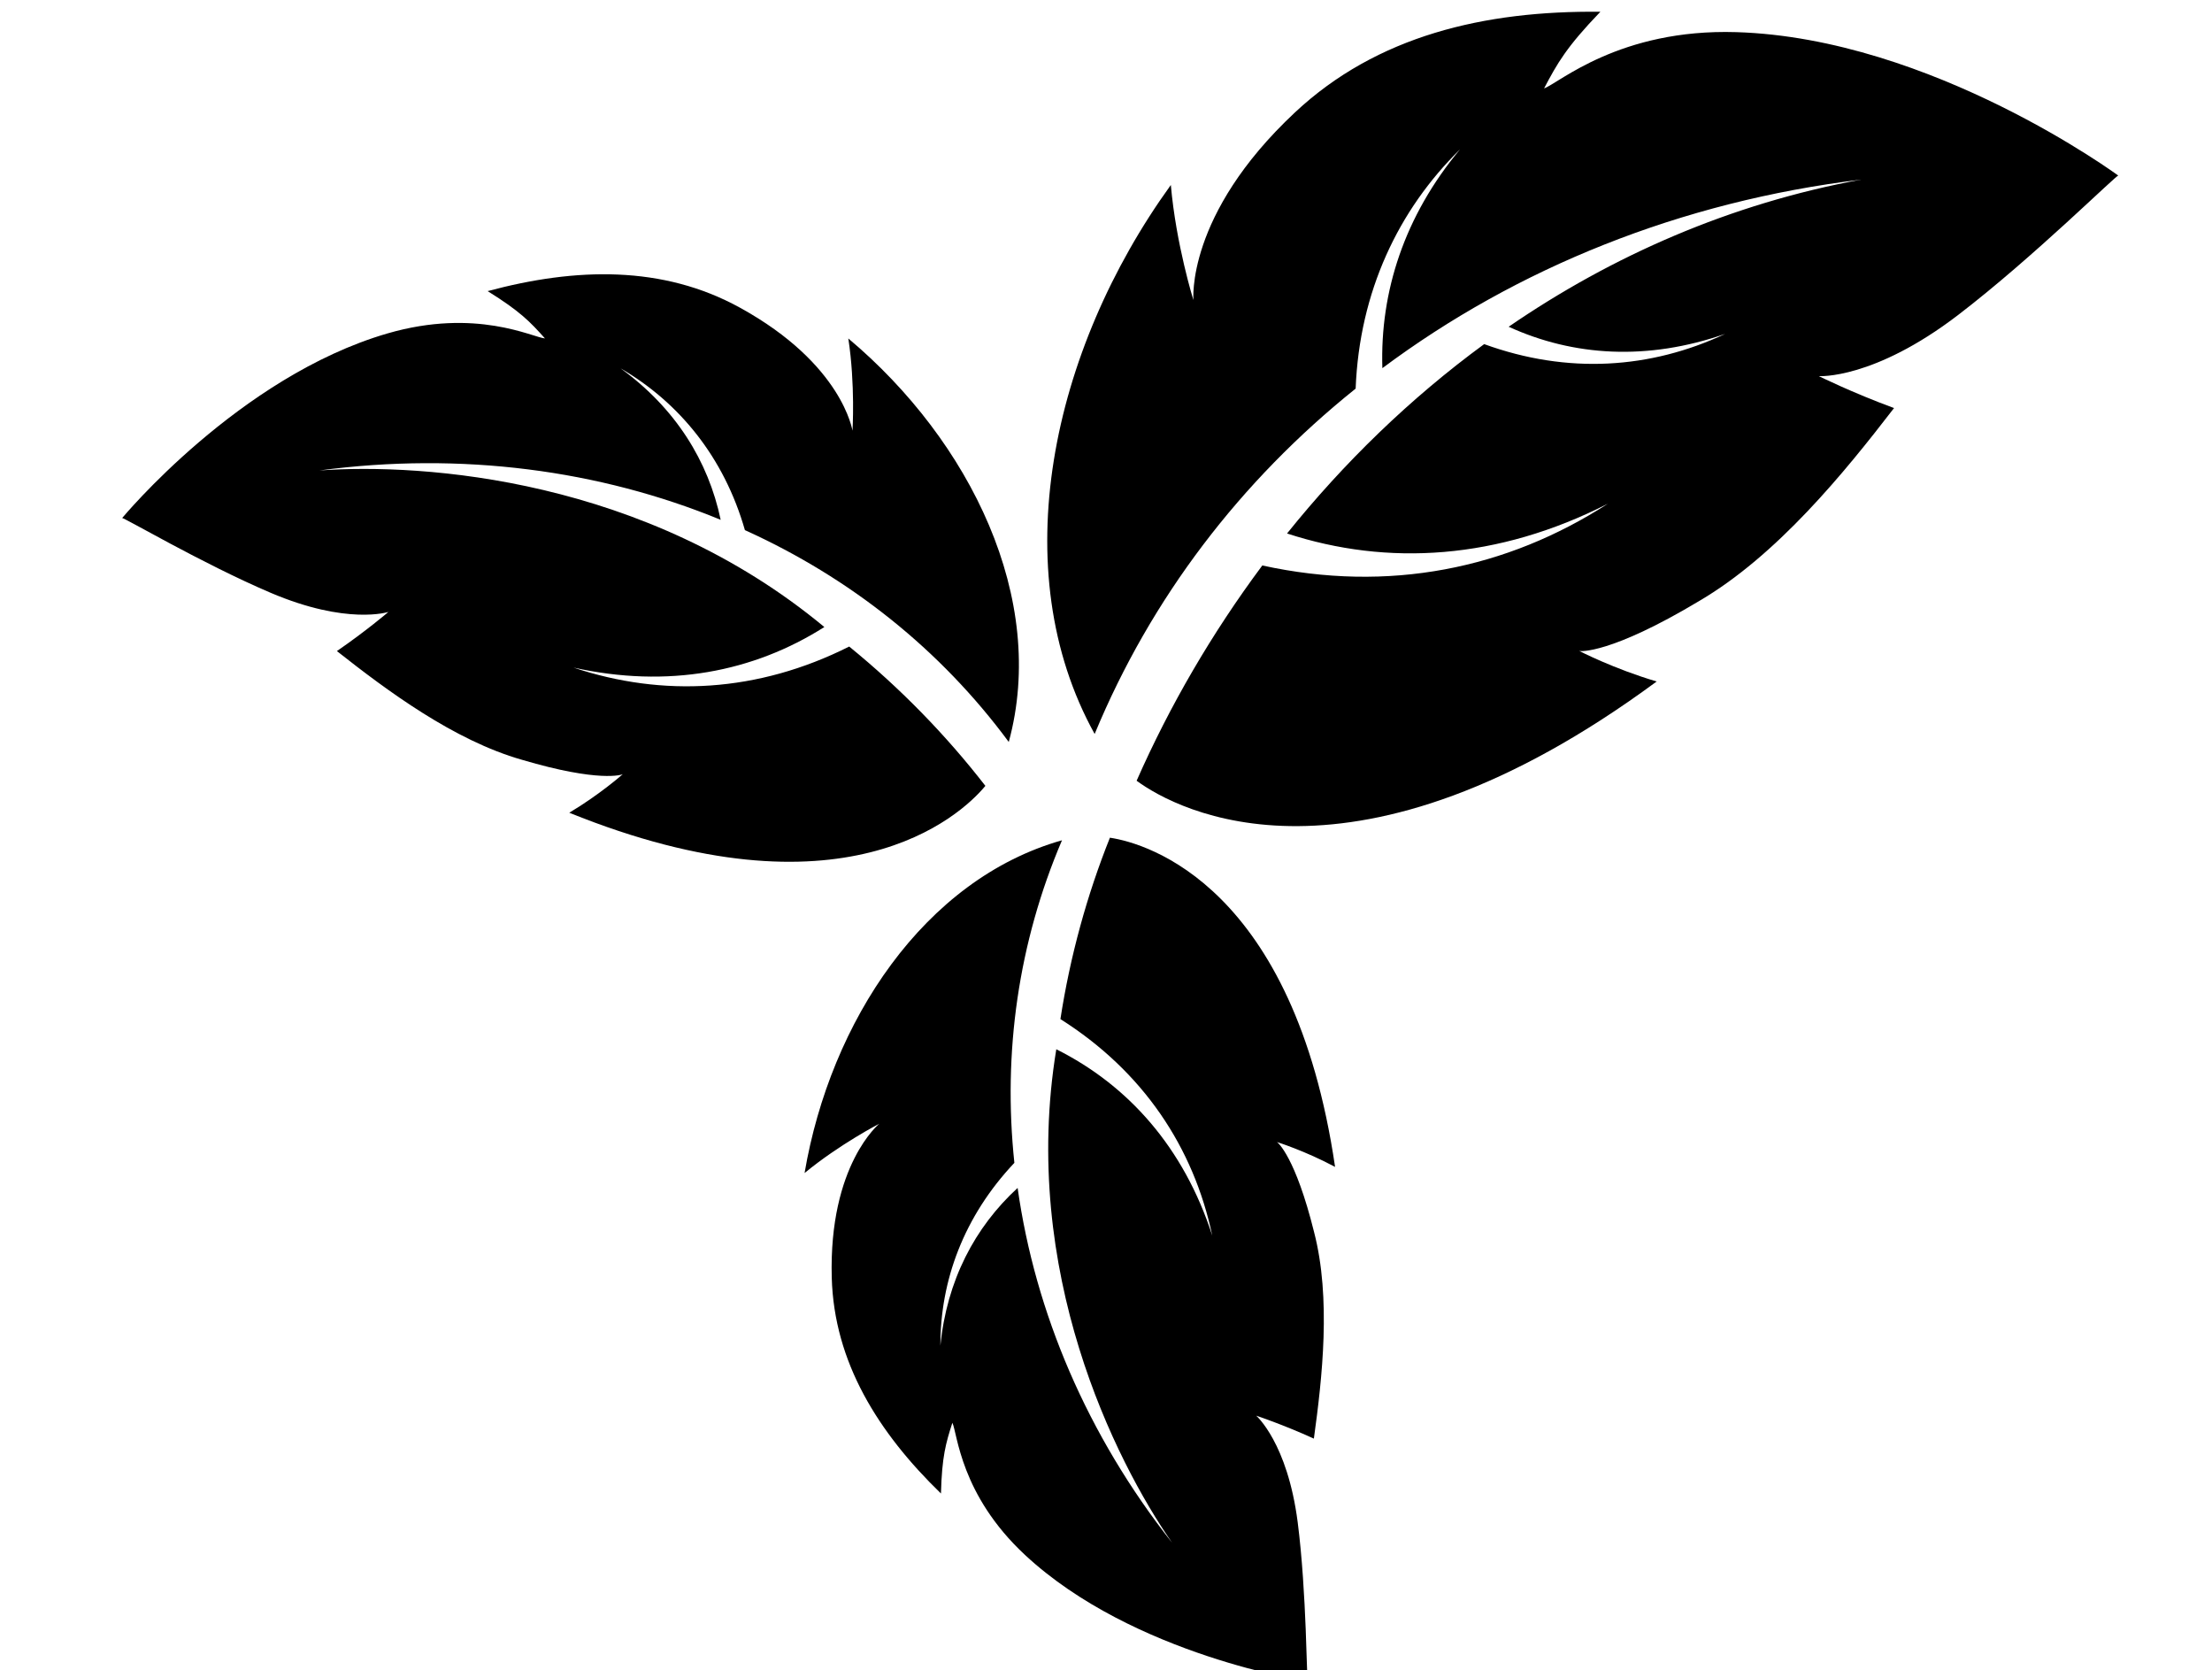
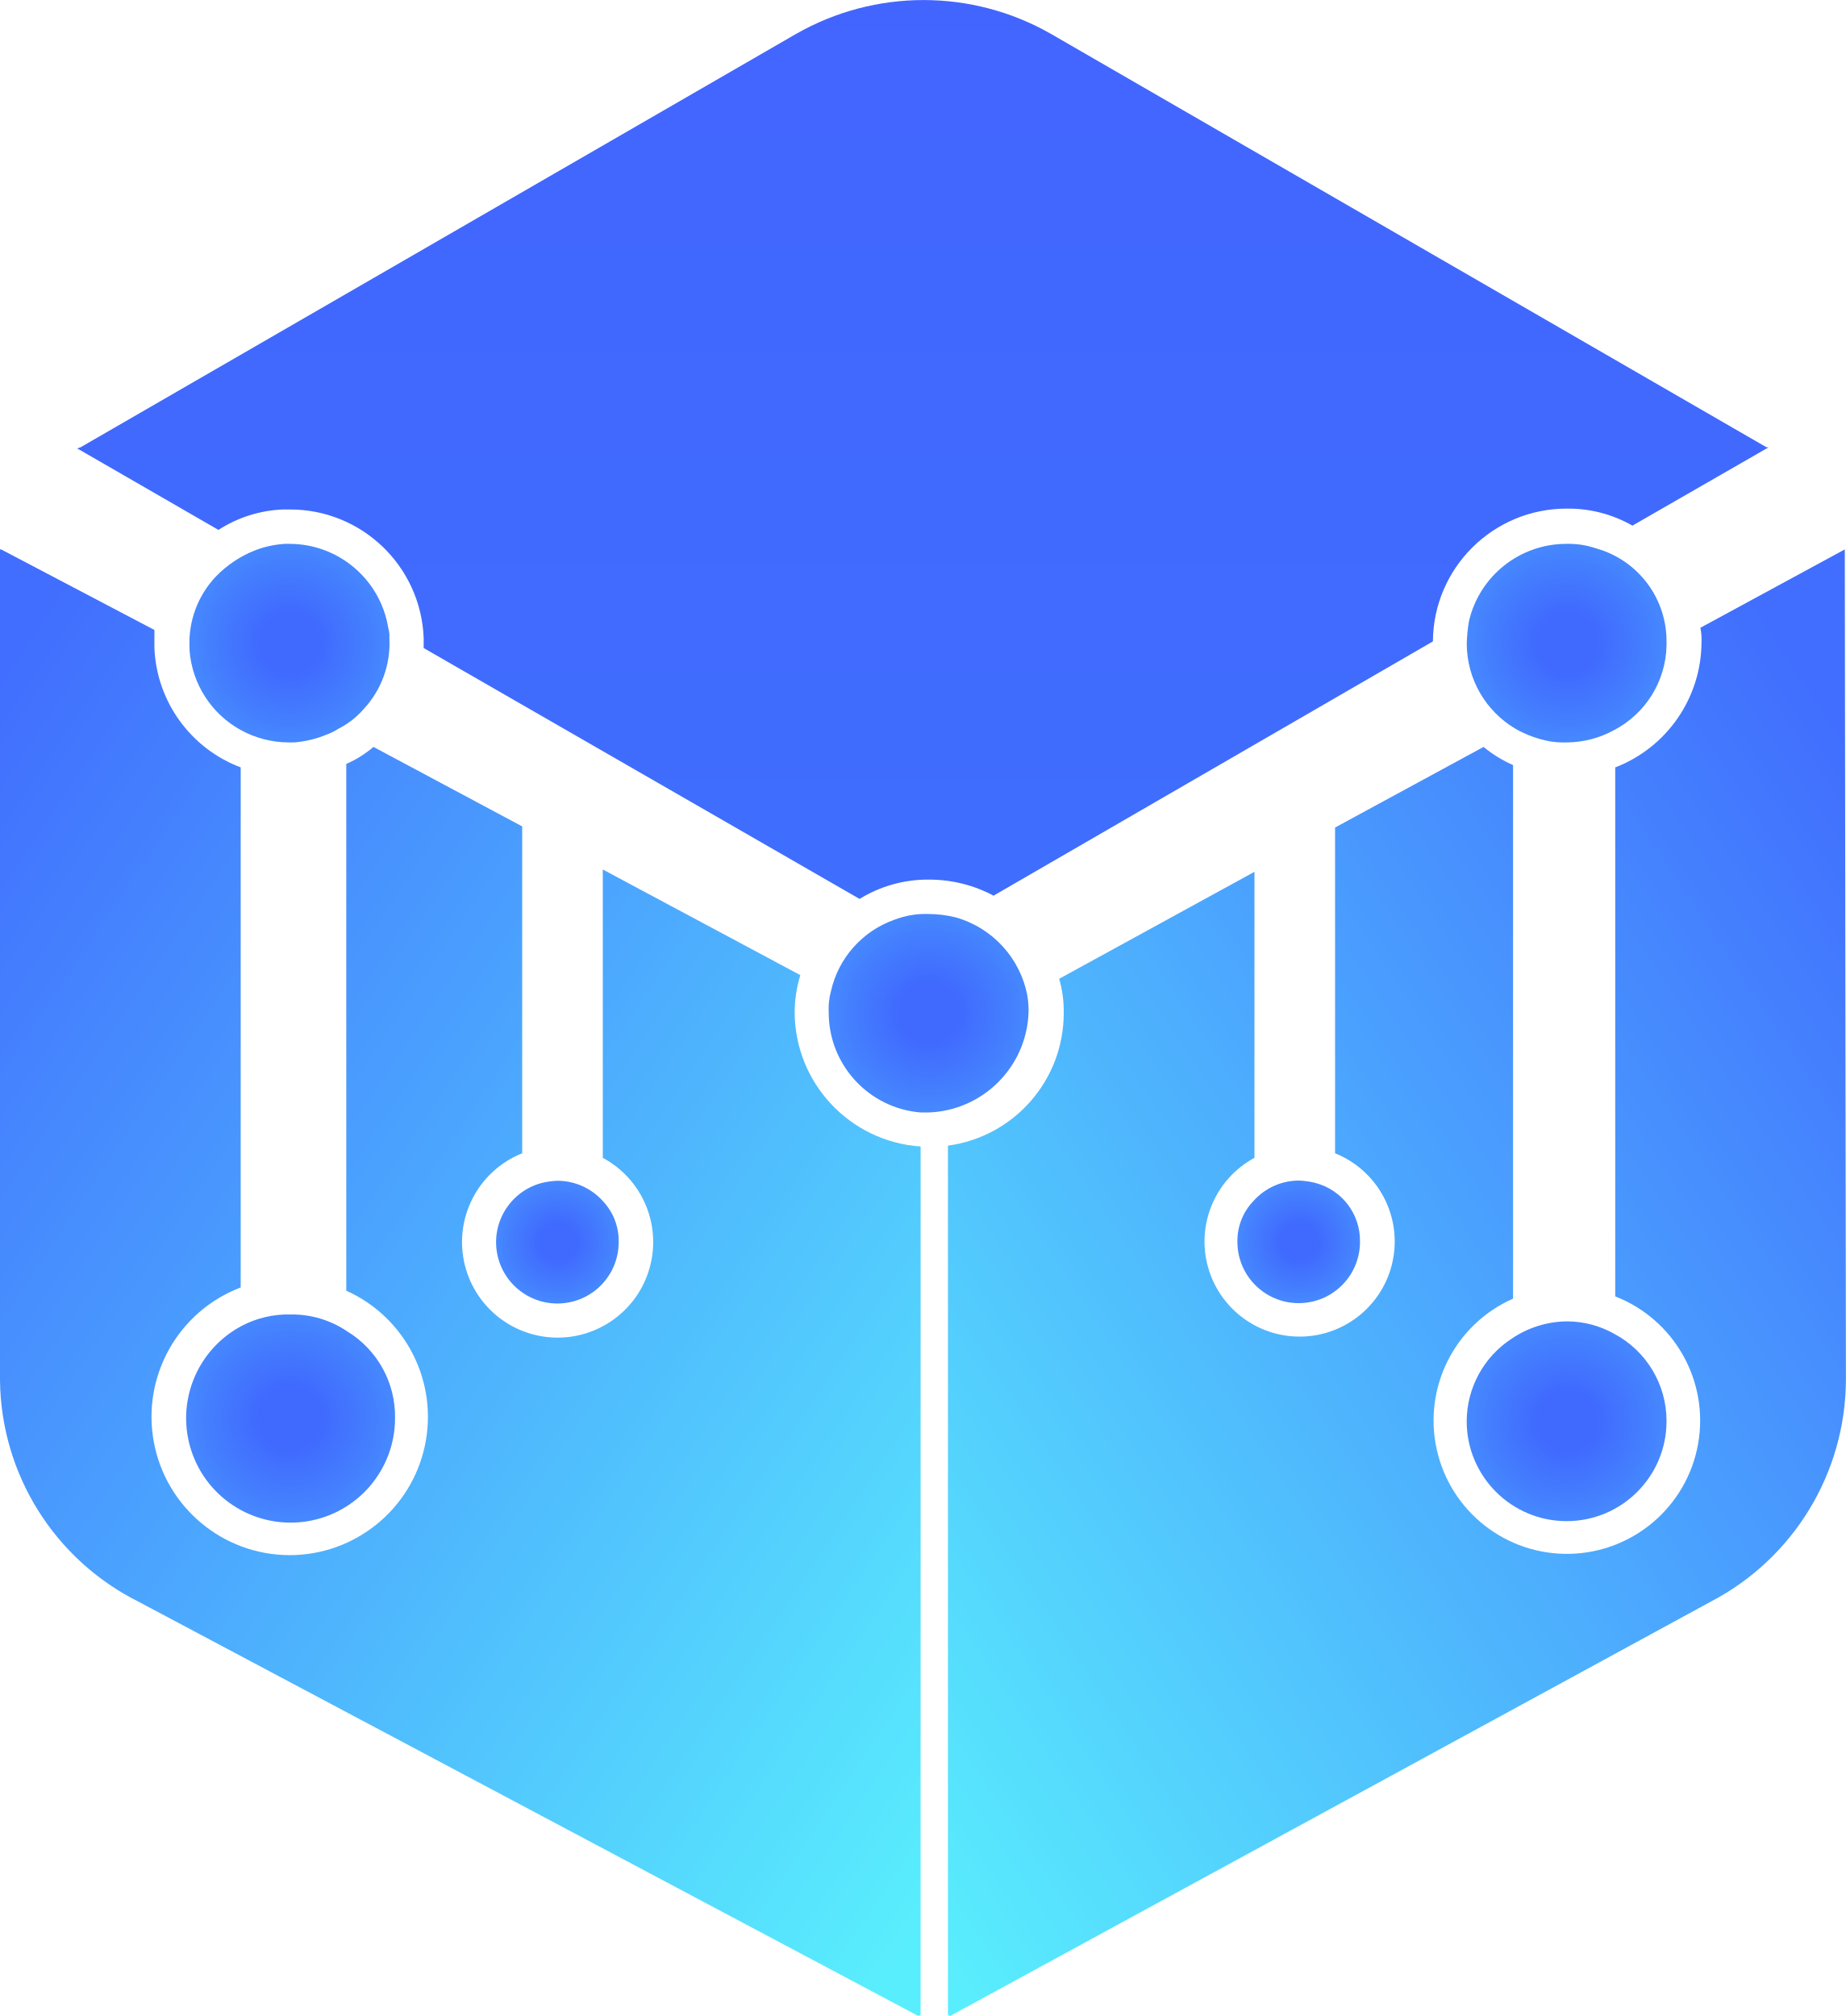
- <svg xmlns="http://www.w3.org/2000/svg" id="body_1" width="53" height="40">
-   <g transform="matrix(0.518874 0 0 0.518874 -30.62285 -23.34933)">
-     <g>
-       <path d="M139.2 46.484C 133.795 46.317 130.995 48.846 130.319 49.081C 130.934 47.916 131.345 47.181 132.919 45.543C 127.567 45.487 122.605 46.645 118.819 50.187C 113.741 54.937 114.136 58.873 114.126 58.853C 114.127 58.855 113.324 56.287 113.084 53.54C 107.558 61.189 105.376 71.324 109.566 78.885C 112.166 72.611 116.296 67.204 121.618 62.941C 121.793 58.467 123.593 54.687 126.438 51.896C 123.871 54.969 122.738 58.469 122.852 61.997C 129.042 57.379 136.63 54.301 144.964 53.291C 138.93 54.4 133.463 56.805 128.684 60.085C 131.675 61.451 135.091 61.665 138.681 60.415C 135.239 62.028 131.418 62.292 127.553 60.887C 124.123 63.399 121.072 66.367 118.45 69.629C 123.105 71.151 128.197 70.837 133.265 68.254C 128.613 71.258 123.148 72.385 117.308 71.106C 114.98 74.23 113.029 77.586 111.504 81.044C 113.383 82.429 121.535 86.774 135.519 76.462C 133.544 75.879 131.944 75.054 131.943 75.052C 131.988 75.072 133.384 75.2 137.469 72.754C 141.08 70.642 144.186 66.817 146.479 63.839C 144.529 63.121 143.01 62.366 143.009 62.365C 143.008 62.364 145.53 62.534 149.441 59.54C 152.93 56.869 156.825 52.997 156.837 53.107C 156.862 53.13 148.245 46.763 139.2 46.484" stroke="none" fill="#000000" fill-rule="nonzero" />
-       <path d="M76.909 60.394C 81.01 59.202 83.622 60.578 84.183 60.624C 83.496 59.857 83.044 59.378 81.536 58.44C 85.618 57.342 89.627 57.247 93.181 59.201C 97.949 61.821 98.379 64.899 98.384 64.882C 98.383 64.884 98.518 62.768 98.191 60.626C 103.84 65.369 107.396 72.664 105.6 79.254C 102.444 74.983 98.279 71.676 93.416 69.474C 92.449 66.099 90.369 63.572 87.674 62.005C 90.209 63.841 91.727 66.286 92.297 68.998C 86.704 66.698 80.33 65.847 73.769 66.719C 78.59 66.375 88.799 67.074 97.084 73.948C 93.808 76.026 89.856 76.79 85.501 75.82C 89.617 77.193 94.005 76.975 98.232 74.849C 100.593 76.772 102.71 78.945 104.52 81.281C 103.342 82.707 97.918 87.626 85.305 82.521C 86.707 81.687 87.776 80.742 87.777 80.741C 87.747 80.765 86.703 81.138 83.124 80.078C 79.97 79.18 76.883 76.876 74.575 75.058C 75.932 74.126 76.954 73.252 76.954 73.25C 76.954 73.25 75.058 73.877 71.51 72.365C 68.345 71.016 64.646 68.833 64.657 68.918C 64.642 68.941 70.045 62.39 76.909 60.394" stroke="none" fill="#000000" fill-rule="nonzero" />
-       <path d="M106.35 116.787C 103.359 114.004 103.231 111.17 102.996 110.685C 102.692 111.633 102.514 112.242 102.469 113.95C 99.566 111.136 97.533 107.884 97.426 103.986C 97.283 98.76 99.633 96.875 99.618 96.88C 99.62 96.88 97.793 97.82 96.171 99.155C 97.363 92.146 101.7 85.592 108.058 83.793C 106.043 88.515 105.321 93.587 105.859 98.685C 103.522 101.159 102.434 104.128 102.443 107.125C 102.736 104.126 104.03 101.66 106.009 99.843C 106.821 105.59 109.22 111.26 113.143 116.225C 110.508 112.429 106.113 103.678 107.795 93.441C 111.12 95.104 113.682 97.977 114.997 102.044C 114.134 97.973 111.814 94.47 107.985 92.048C 108.433 89.148 109.21 86.325 110.271 83.674C 112.032 83.935 118.769 85.953 120.668 98.872C 119.291 98.134 117.984 97.723 117.983 97.724C 118.018 97.736 118.837 98.41 119.699 101.883C 120.489 104.926 120.077 108.612 119.689 111.416C 118.252 110.762 117.026 110.356 117.026 110.357C 117.025 110.357 118.47 111.606 118.942 115.278C 119.363 118.554 119.349 122.684 119.414 122.632C 119.44 122.633 111.356 121.444 106.35 116.787" stroke="none" fill="#000000" fill-rule="nonzero" />
-     </g>
+ <svg xmlns="http://www.w3.org/2000/svg" xmlns:xlink="http://www.w3.org/1999/xlink" id="Magnus_Mage_Original_Logo-02" width="34.511" height="37.695" viewBox="0 0 34.511 37.695">
+   <defs>
+     <linearGradient id="linear-gradient" x1="0.5" y1="-0.028" x2="0.5" y2="1.046" gradientUnits="objectBoundingBox">
+       <stop offset="0" stop-color="#4265ff" />
+       <stop offset="1" stop-color="#3f6efd" />
+     </linearGradient>
+     <linearGradient id="linear-gradient-2" x1="0.037" y1="1.01" x2="0.919" y2="0.053" gradientUnits="objectBoundingBox">
+       <stop offset="0" stop-color="#59eefd" />
+       <stop offset="1" stop-color="#416efe" />
+     </linearGradient>
+     <linearGradient id="linear-gradient-3" x1="0.949" y1="0.984" x2="0.056" y2="0.038" xlink:href="#linear-gradient-2" />
+     <radialGradient id="radial-gradient" cx="0.503" cy="0.497" r="0.503" gradientTransform="translate(0.003) scale(0.994 1)" gradientUnits="objectBoundingBox">
+       <stop offset="0.304" stop-color="#406afe" />
+       <stop offset="1" stop-color="#4688fe" />
+     </radialGradient>
+     <radialGradient id="radial-gradient-2" cx="0.503" cy="0.497" r="0.503" xlink:href="#radial-gradient" />
+     <radialGradient id="radial-gradient-3" cx="0.503" cy="0.5" r="0.5" gradientTransform="matrix(1, 0, 0, 1, 0, 0)" xlink:href="#radial-gradient" />
+     <radialGradient id="radial-gradient-4" cx="0.497" cy="0.497" r="0.503" gradientTransform="translate(0.003) scale(0.995 1)" xlink:href="#radial-gradient" />
+     <radialGradient id="radial-gradient-5" cx="0.505" cy="0.5" r="0.5" gradientTransform="translate(0)" xlink:href="#radial-gradient" />
+     <radialGradient id="radial-gradient-6" cx="0.505" cy="0.5" r="0.5" gradientTransform="translate(0)" xlink:href="#radial-gradient" />
+     <radialGradient id="radial-gradient-7" cx="0.503" cy="0.497" r="0.503" gradientTransform="translate(0.003) scale(0.993 1)" xlink:href="#radial-gradient" />
+   </defs>
+   <g id="Group_4804" data-name="Group 4804" transform="translate(1.443 0)">
+     <path id="Path_53613" data-name="Path 53613" d="M104.325,43.763l-2.547,1.465a2.419,2.419,0,0,0-1.231-.318,2.5,2.5,0,0,0-2.5,2.483l-8.214,4.754a2.552,2.552,0,0,0-1.21-.3,2.423,2.423,0,0,0-1.295.361l-8.15-4.691h0v-.191a2.5,2.5,0,0,0-2.5-2.4h-.127a2.4,2.4,0,0,0-1.21.382L72.7,43.784l.064-.021,13.372-7.726a4.8,4.8,0,0,1,4.776,0l13.372,7.726h.042Z" transform="translate(-72.7 -35.4)" fill="url(#linear-gradient)" />
+   </g>
+   <g id="Group_4805" data-name="Group 4805" transform="translate(17.723 10.273)">
+     <path id="Path_53614" data-name="Path 53614" d="M166.168,83.8l-2.7,1.465a1.121,1.121,0,0,1,.021.276,2.52,2.52,0,0,1-1.613,2.335v9.891a2.492,2.492,0,1,1-1.91.042V87.833a2.406,2.406,0,0,1-.552-.34L156.638,89v6.091a1.778,1.778,0,1,1-1.507.085V89.828l-3.651,2a2.191,2.191,0,0,1,.085.637,2.5,2.5,0,0,1-2.165,2.483V111.2l.042.021,14.221-7.747a4.7,4.7,0,0,0,2.526-4.139L166.168,83.8Z" transform="translate(-149.4 -83.8)" fill="url(#linear-gradient-2)" />
+   </g>
+   <g id="Group_4806" data-name="Group 4806" transform="translate(0 10.273)">
+     <path id="Path_53615" data-name="Path 53615" d="M80.757,92.46a2.423,2.423,0,0,1,.106-.7L77.17,89.785v5.391a1.787,1.787,0,1,1-1.507-.085V88.979l-2.78-1.486a2.066,2.066,0,0,1-.509.318V97.66a2.586,2.586,0,0,1-1.061,4.945A2.587,2.587,0,0,1,70.4,97.6V87.875a2.494,2.494,0,0,1-1.613-2.229v-.34L65.921,83.8H65.9V99.336a4.685,4.685,0,0,0,2.589,4.139l14.581,7.747.042-.021V94.964A2.526,2.526,0,0,1,80.757,92.46Z" transform="translate(-65.9 -83.8)" fill="url(#linear-gradient-3)" />
+   </g>
+   <g id="Group_4807" data-name="Group 4807" transform="translate(15.494 17.086)">
+     <path id="Path_53616" data-name="Path 53616" d="M142.636,117.747a1.939,1.939,0,0,1-1.868,1.868h-.149a1.873,1.873,0,0,1-1.719-1.868,1.241,1.241,0,0,1,.042-.4,1.845,1.845,0,0,1,1.189-1.337h0a1.609,1.609,0,0,1,.637-.106,2.093,2.093,0,0,1,.509.064,1.886,1.886,0,0,1,1.337,1.464A1.607,1.607,0,0,1,142.636,117.747Z" transform="translate(-138.9 -115.9)" fill="url(#radial-gradient)" />
+   </g>
+   <g id="Group_4808" data-name="Group 4808" transform="translate(27.422 10.167)">
+     <path id="Path_53617" data-name="Path 53617" d="M198.836,85.147v.064a1.826,1.826,0,0,1-.976,1.571,1.861,1.861,0,0,1-.891.233,1.606,1.606,0,0,1-.318-.021,2.074,2.074,0,0,1-.637-.233,1.854,1.854,0,0,1-.913-1.592,2.876,2.876,0,0,1,.042-.424,1.869,1.869,0,0,1,1.825-1.443,1.582,1.582,0,0,1,.552.085h0A1.8,1.8,0,0,1,198.836,85.147Z" transform="translate(-195.1 -83.3)" fill="url(#radial-gradient-2)" />
+   </g>
+   <g id="Group_4809" data-name="Group 4809" transform="translate(27.422 24.706)">
+     <path id="Path_53618" data-name="Path 53618" d="M198.836,153.668a1.868,1.868,0,1,1-3.736,0,1.847,1.847,0,0,1,.849-1.549,1.867,1.867,0,0,1,1.019-.318,1.8,1.8,0,0,1,.891.233A1.843,1.843,0,0,1,198.836,153.668Z" transform="translate(-195.1 -151.8)" fill="url(#radial-gradient-3)" />
+   </g>
+   <g id="Group_4810" data-name="Group 4810" transform="translate(3.481 24.578)">
+     <path id="Path_53619" data-name="Path 53619" d="M86.205,153.131a1.953,1.953,0,1,1-2.865-1.719,1.868,1.868,0,0,1,.913-.212,1.839,1.839,0,0,1,1.061.318A1.864,1.864,0,0,1,86.205,153.131Z" transform="translate(-82.3 -151.2)" fill="url(#radial-gradient-4)" />
+   </g>
+   <g id="Group_4811" data-name="Group 4811" transform="translate(9.275 22.074)">
+     <path id="Path_53620" data-name="Path 53620" d="M111.892,140.546a1.146,1.146,0,1,1-1.443-1.1,1.433,1.433,0,0,1,.3-.042,1.139,1.139,0,0,1,.849.382A1.075,1.075,0,0,1,111.892,140.546Z" transform="translate(-109.6 -139.4)" fill="url(#radial-gradient-5)" />
+   </g>
+   <g id="Group_4812" data-name="Group 4812" transform="translate(23.135 22.074)">
+     <path id="Path_53621" data-name="Path 53621" d="M177.192,140.546a1.146,1.146,0,0,1-2.292,0,1.075,1.075,0,0,1,.3-.764,1.139,1.139,0,0,1,.849-.382,1.434,1.434,0,0,1,.3.042A1.117,1.117,0,0,1,177.192,140.546Z" transform="translate(-174.9 -139.4)" fill="url(#radial-gradient-6)" />
+   </g>
+   <g id="Group_4813" data-name="Group 4813" transform="translate(3.543 10.167)">
+     <path id="Path_53622" data-name="Path 53622" d="M86.329,85.062a1.805,1.805,0,0,1-.488,1.337,1.535,1.535,0,0,1-.467.361.991.991,0,0,1-.212.106,2.011,2.011,0,0,1-.616.149h-.085a1.881,1.881,0,0,1-.913-.233,1.861,1.861,0,0,1-.955-1.486v-.042a1.805,1.805,0,0,1,.488-1.337,2.071,2.071,0,0,1,.722-.488,1.86,1.86,0,0,1,.573-.127h.085a1.872,1.872,0,0,1,1.847,1.571h0A.527.527,0,0,1,86.329,85.062Z" transform="translate(-82.592 -83.3)" fill="url(#radial-gradient-7)" />
  </g>
</svg>
